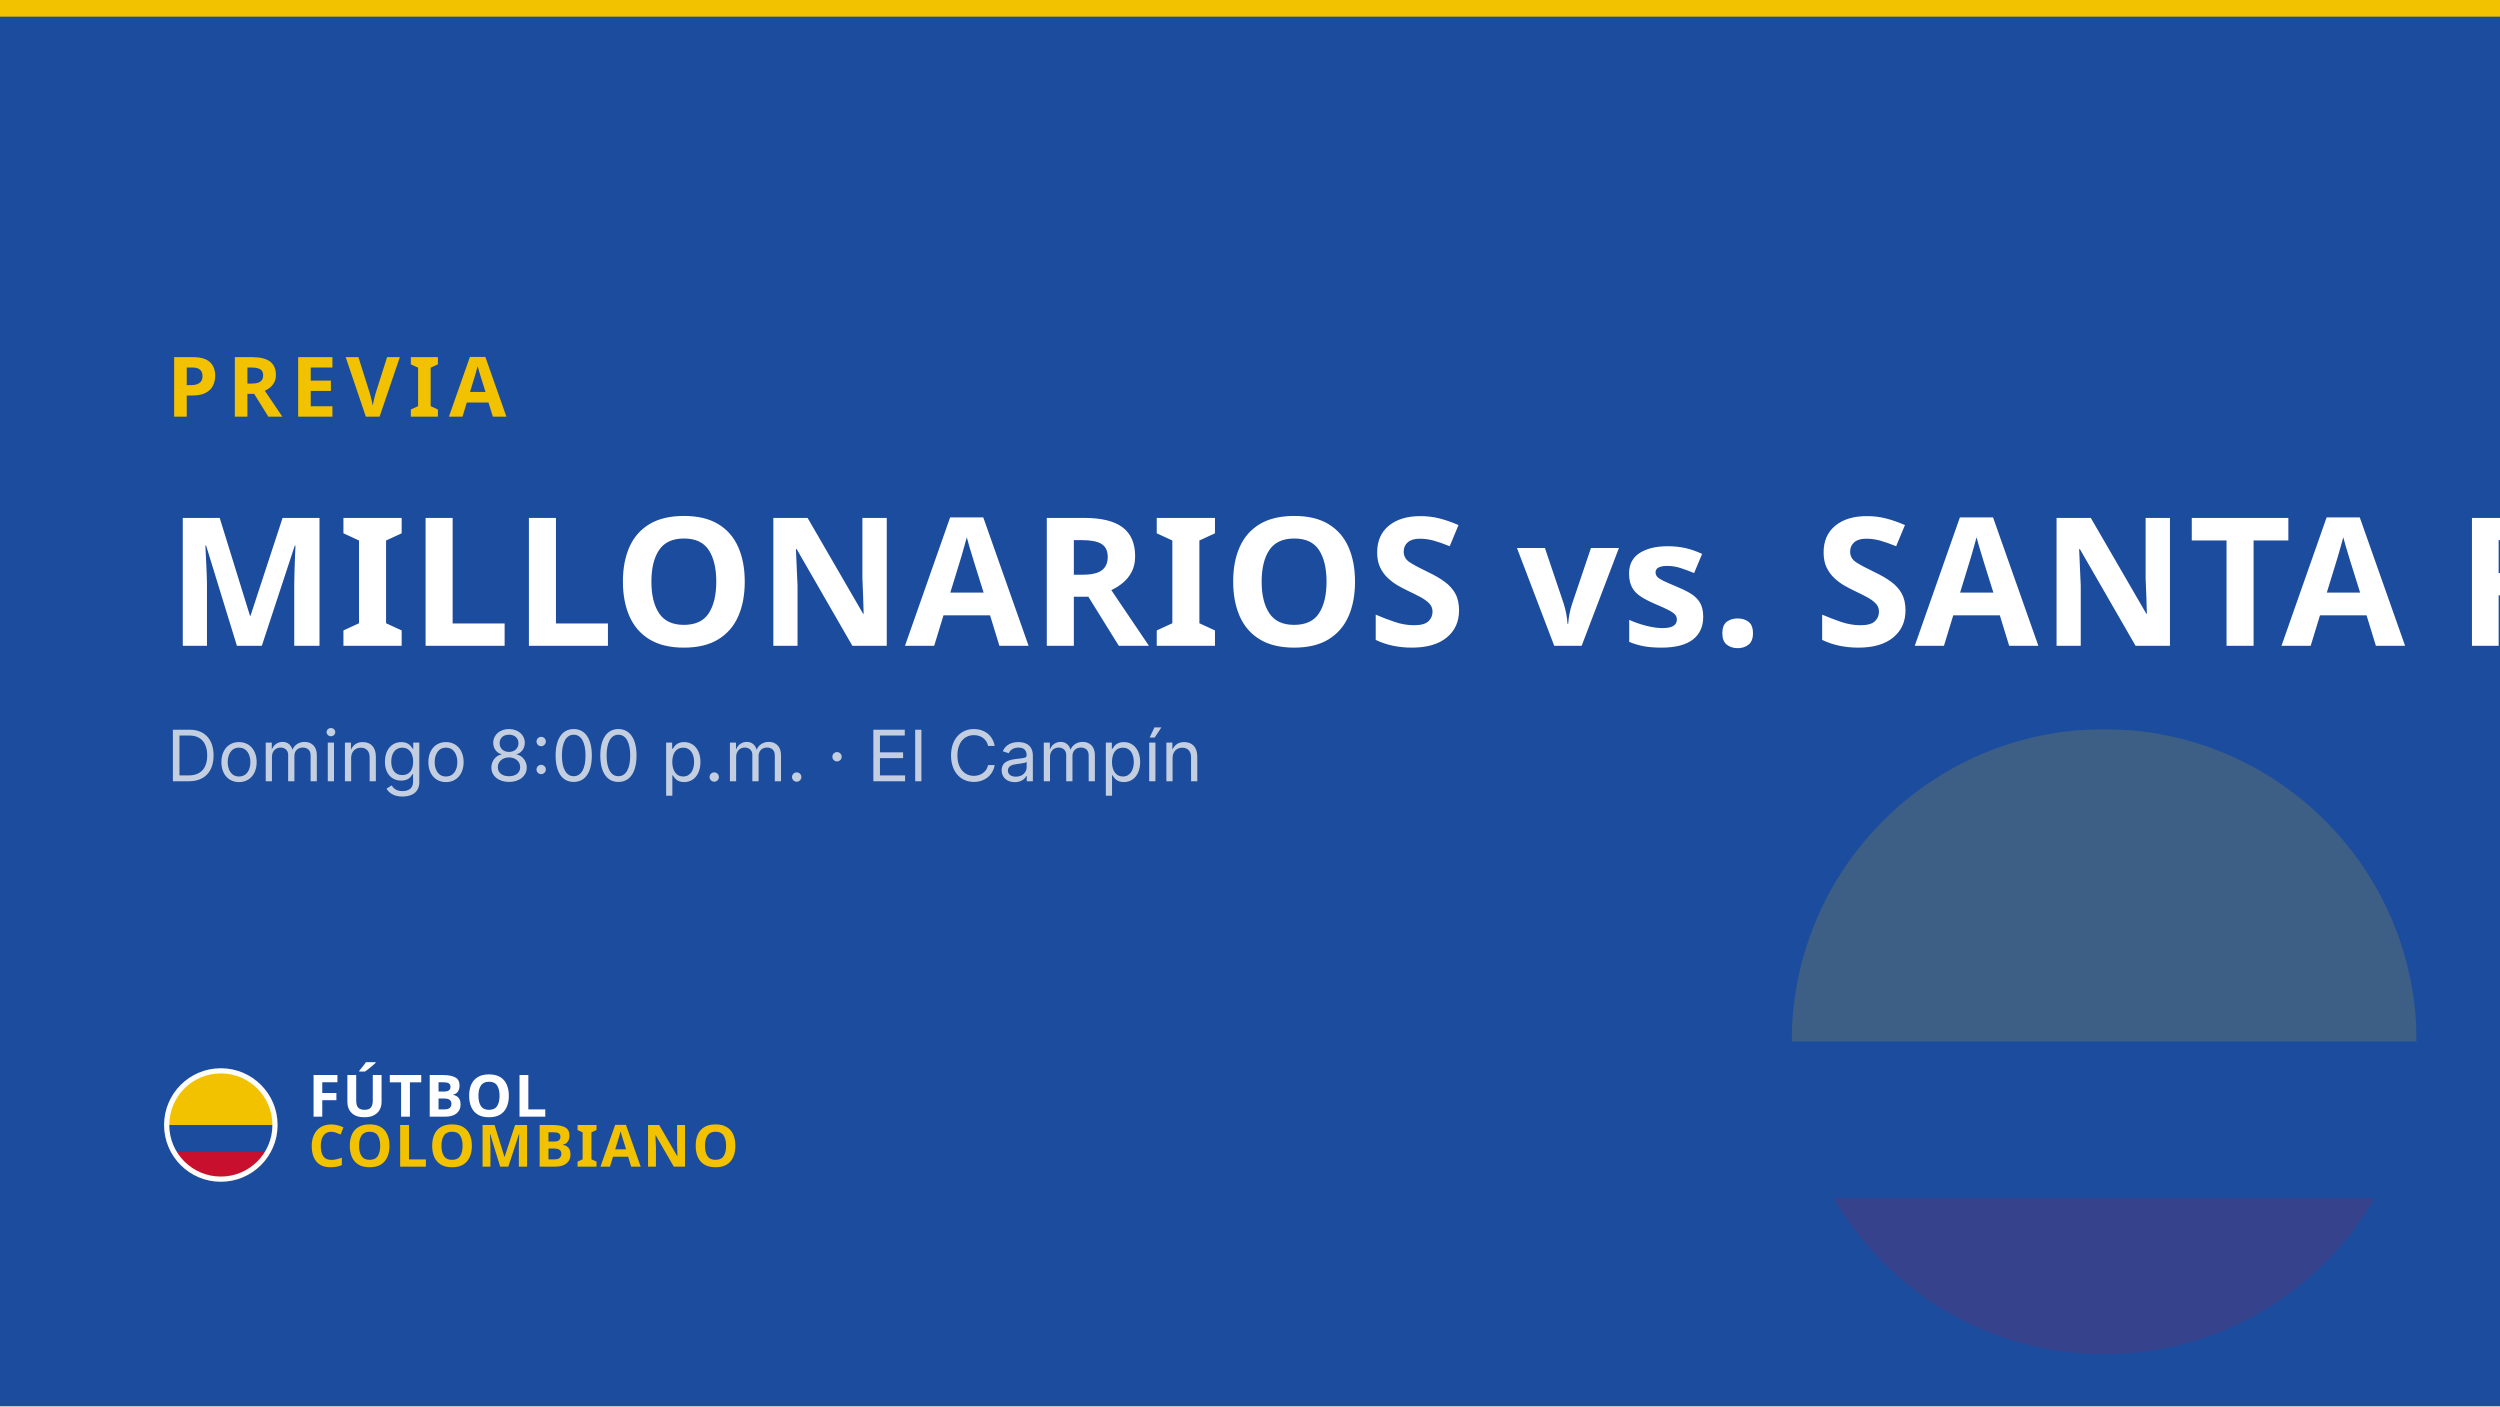
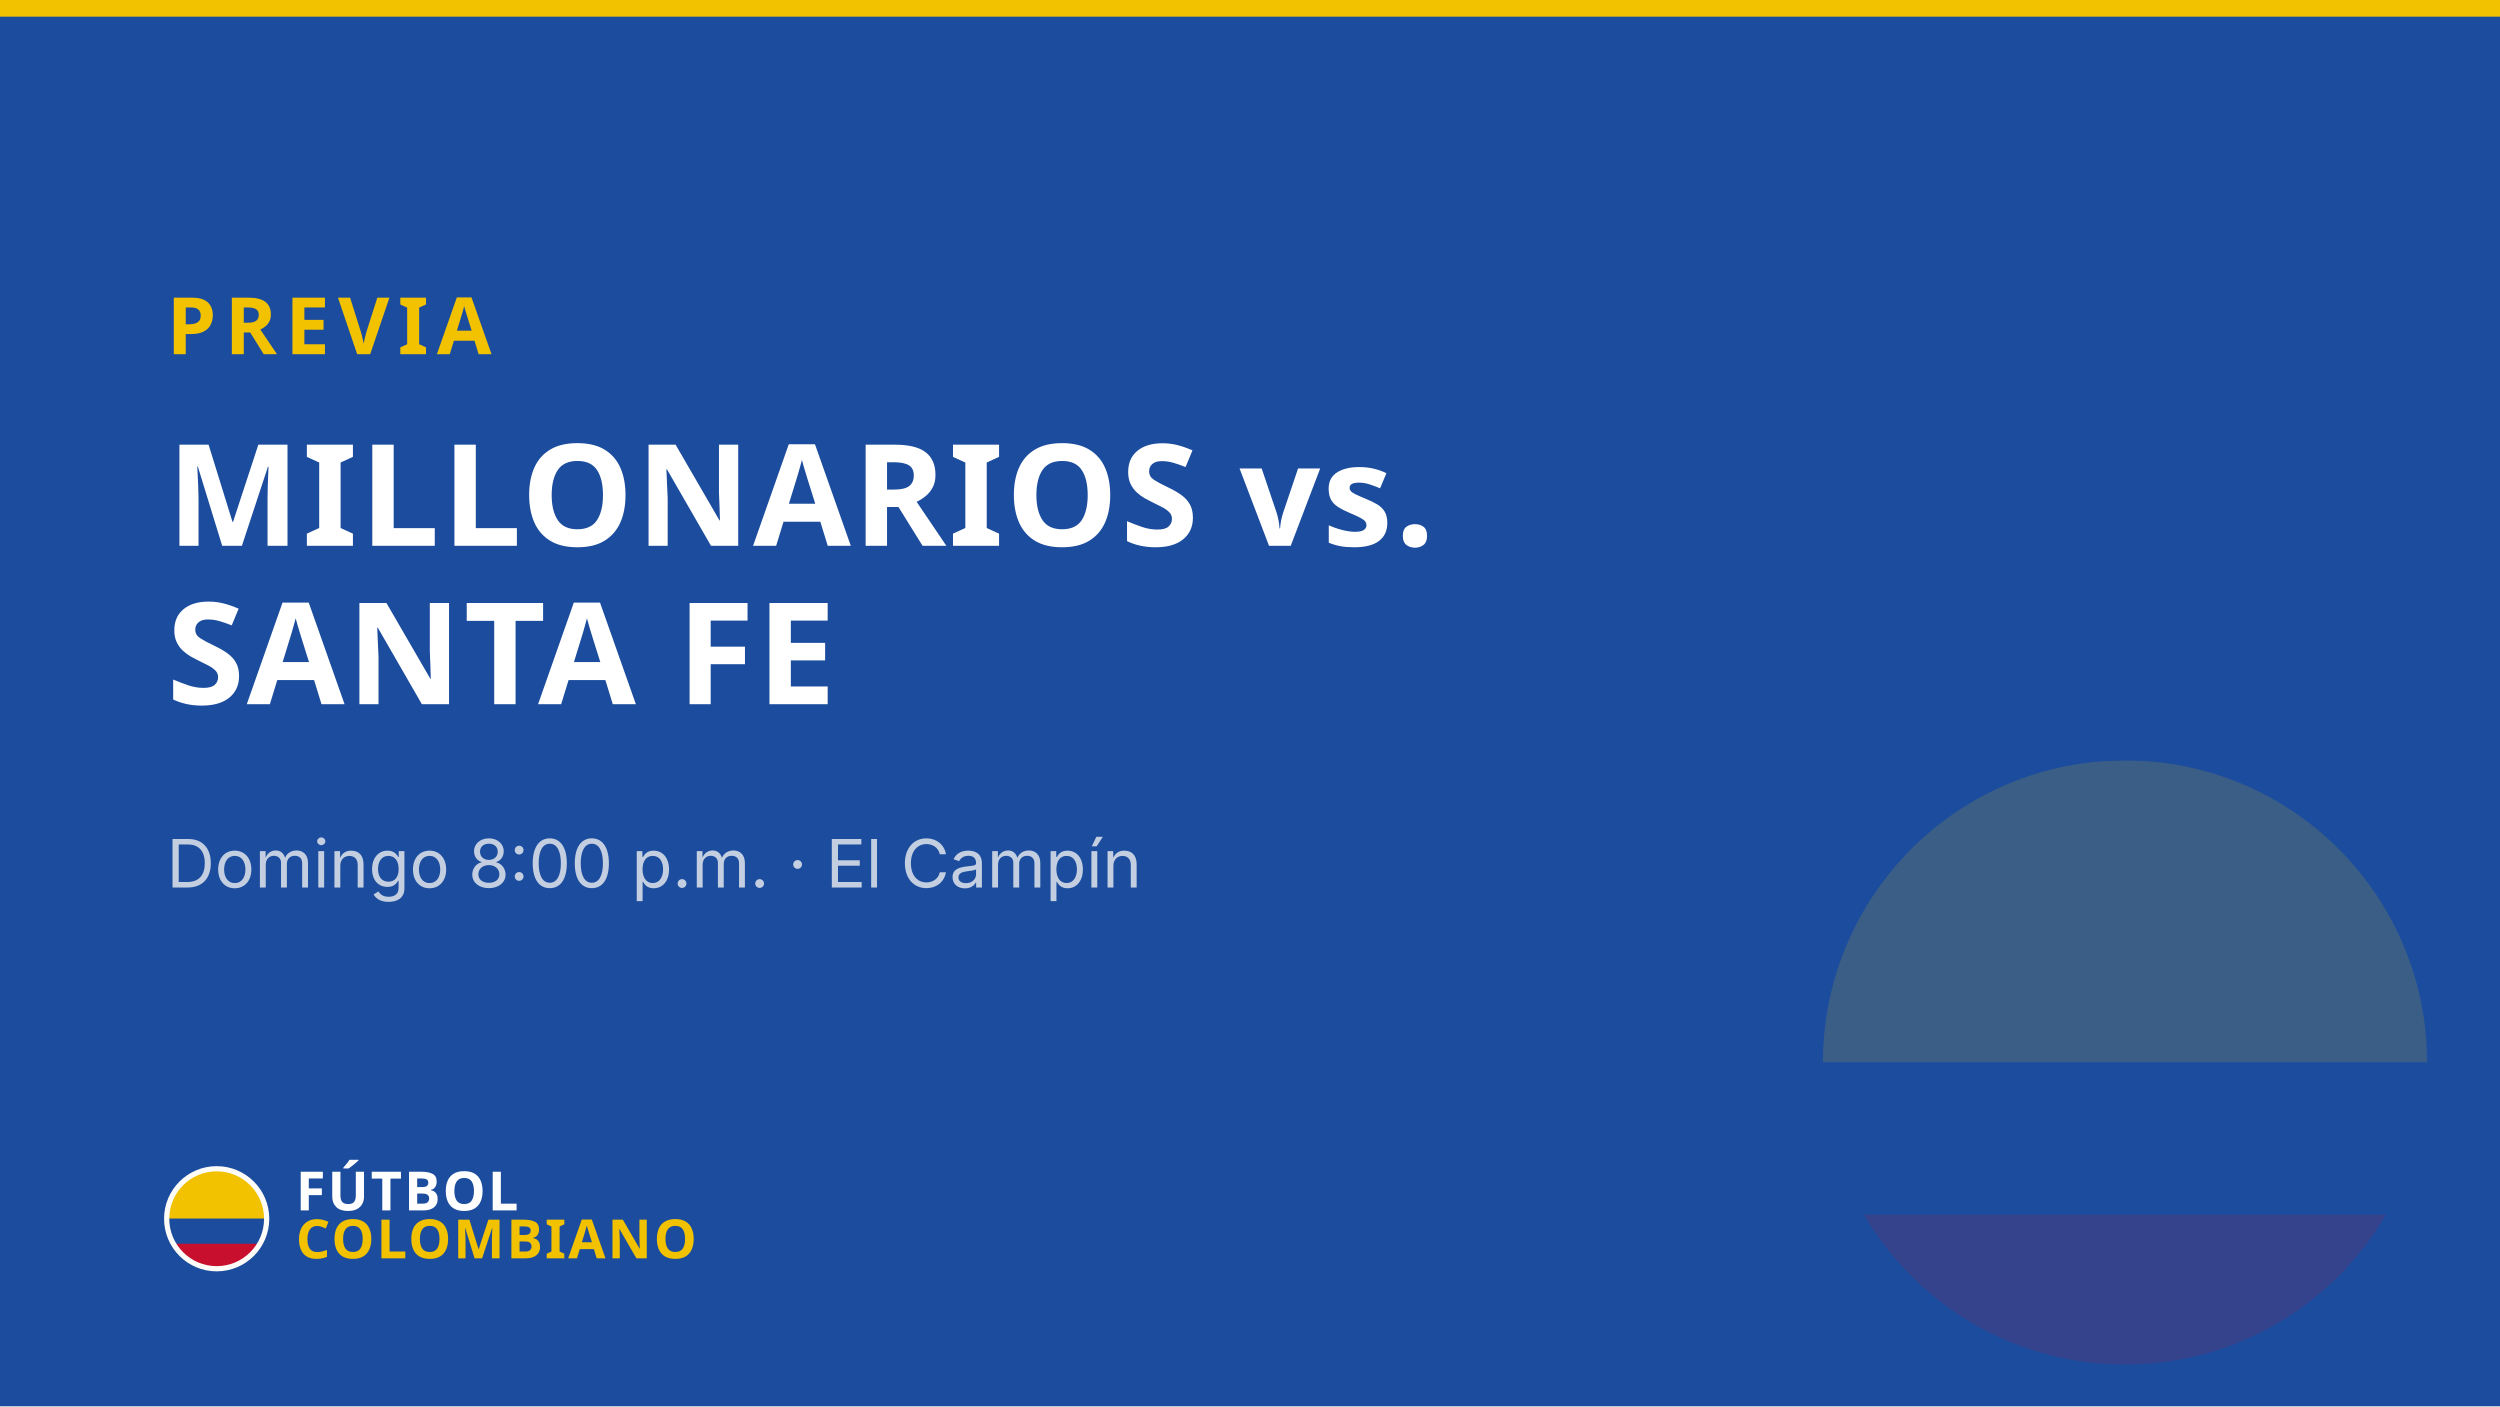
<svg xmlns="http://www.w3.org/2000/svg" viewBox="0 0 1200 675" width="1200" height="675">
  <rect width="1200" height="675" fill="#1B4C9E" />
  <rect x="0" y="0" width="1200" height="8" fill="#F2C200" />
  <clipPath id="b">
-     <circle cx="1010" cy="500" r="150" />
+     <circle cx="1020" cy="510" r="145" />
  </clipPath>
-   <g clip-path="url(#b)" opacity="0.16">
-     <rect x="860" y="350" width="300" height="150" fill="#F2C200" />
-     <rect x="860" y="500" width="300" height="75" fill="#1B4C9E" />
-     <rect x="860" y="575" width="300" height="75" fill="#C8102E" />
+   <g clip-path="url(#b)" opacity="0.15">
+     <rect x="875" y="365" width="290" height="145" fill="#F2C200" />
+     <rect x="875" y="510" width="290" height="73" fill="#1B4C9E" />
+     <rect x="875" y="583" width="290" height="73" fill="#C8102E" />
  </g>
-   <text x="80" y="200" font-family="Barlow Condensed, Oswald, sans-serif" font-size="40" font-weight="700" fill="#F2C200" letter-spacing="4">PREVIA</text>
-   <text x="80" y="310" font-family="Barlow Condensed, Oswald, sans-serif" font-size="86" font-weight="700" fill="#FFFFFF" letter-spacing="1">MILLONARIOS vs. SANTA FE</text>
-   <text x="80" y="375" font-family="Inter, system-ui, sans-serif" font-size="34" fill="#C3CFE0">Domingo 8:00 p.m. · El Campín</text>
-   <g transform="translate(80,540)">
+   <text x="80" y="170" font-family="Barlow Condensed, Oswald, sans-serif" font-size="38" font-weight="700" fill="#F2C200" letter-spacing="4">PREVIA</text>
+   <text font-family="Barlow Condensed, Oswald, sans-serif" font-size="68" font-weight="700" fill="#FFFFFF" letter-spacing="1">
+     <tspan x="80" y="262">MILLONARIOS vs.</tspan>
+     <tspan x="80" y="338">SANTA FE</tspan>
+   </text>
+   <text x="80" y="426" font-family="Inter, system-ui, sans-serif" font-size="32" fill="#C3CFE0">Domingo 8:00 p.m. · El Campín</text>
+   <g transform="translate(80,585)">
    <clipPath id="l">
-       <circle cx="26" cy="0" r="26" />
+       <circle cx="24" cy="0" r="24" />
    </clipPath>
    <g clip-path="url(#l)">
-       <rect x="0" y="-26" width="52" height="26" fill="#F2C200" />
-       <rect x="0" y="0" width="52" height="13" fill="#1B4C9E" />
-       <rect x="0" y="13" width="52" height="13" fill="#C8102E" />
+       <rect x="0" y="-24" width="48" height="24" fill="#F2C200" />
+       <rect x="0" y="0" width="48" height="12" fill="#1B4C9E" />
+       <rect x="0" y="12" width="48" height="12" fill="#C8102E" />
    </g>
-     <circle cx="26" cy="0" r="26" fill="none" stroke="#FDFCF9" stroke-width="2.5" />
-     <text x="68" y="-4" font-family="Barlow Condensed, Oswald, sans-serif" font-size="28" font-weight="700" fill="#FFFFFF" letter-spacing="1">FÚTBOL</text>
-     <text x="68" y="20" font-family="Barlow Condensed, Oswald, sans-serif" font-size="28" font-weight="700" fill="#F2C200" letter-spacing="1">COLOMBIANO</text>
+     <circle cx="24" cy="0" r="24" fill="none" stroke="#FDFCF9" stroke-width="2.5" />
+     <text x="62" y="-4" font-family="Barlow Condensed, Oswald, sans-serif" font-size="26" font-weight="700" fill="#FFFFFF" letter-spacing="1">FÚTBOL</text>
+     <text x="62" y="19" font-family="Barlow Condensed, Oswald, sans-serif" font-size="26" font-weight="700" fill="#F2C200" letter-spacing="1">COLOMBIANO</text>
  </g>
</svg>
